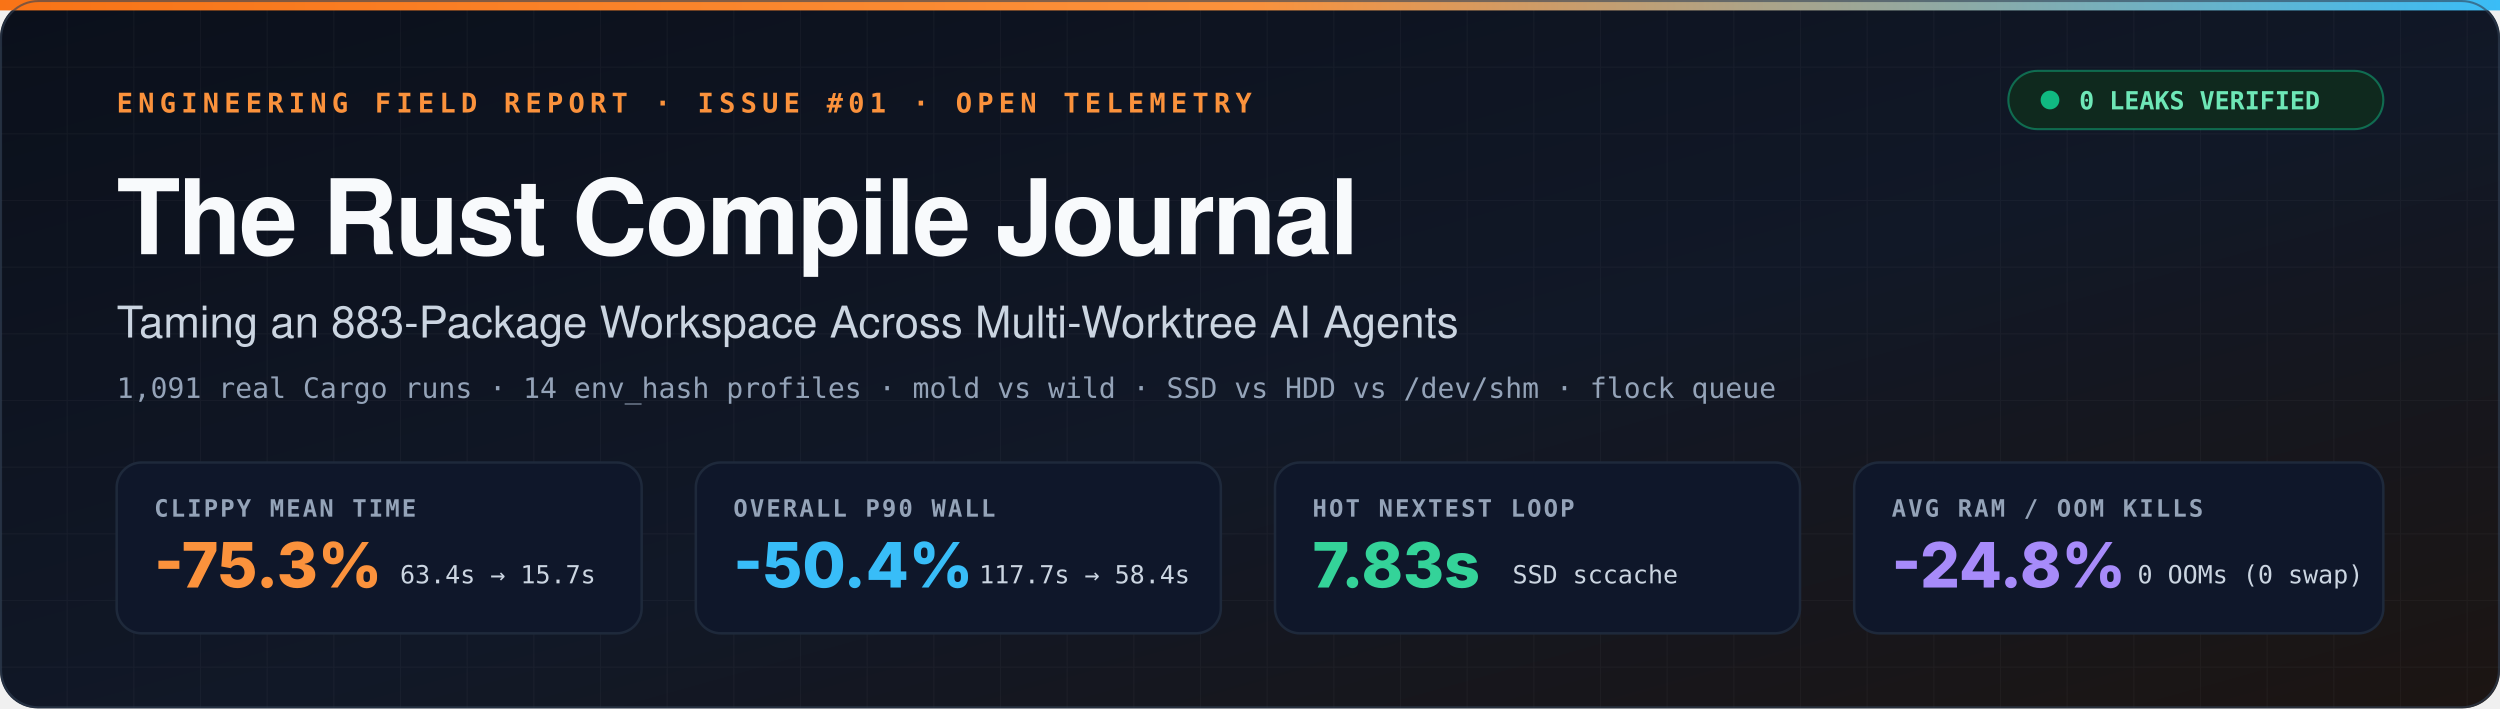
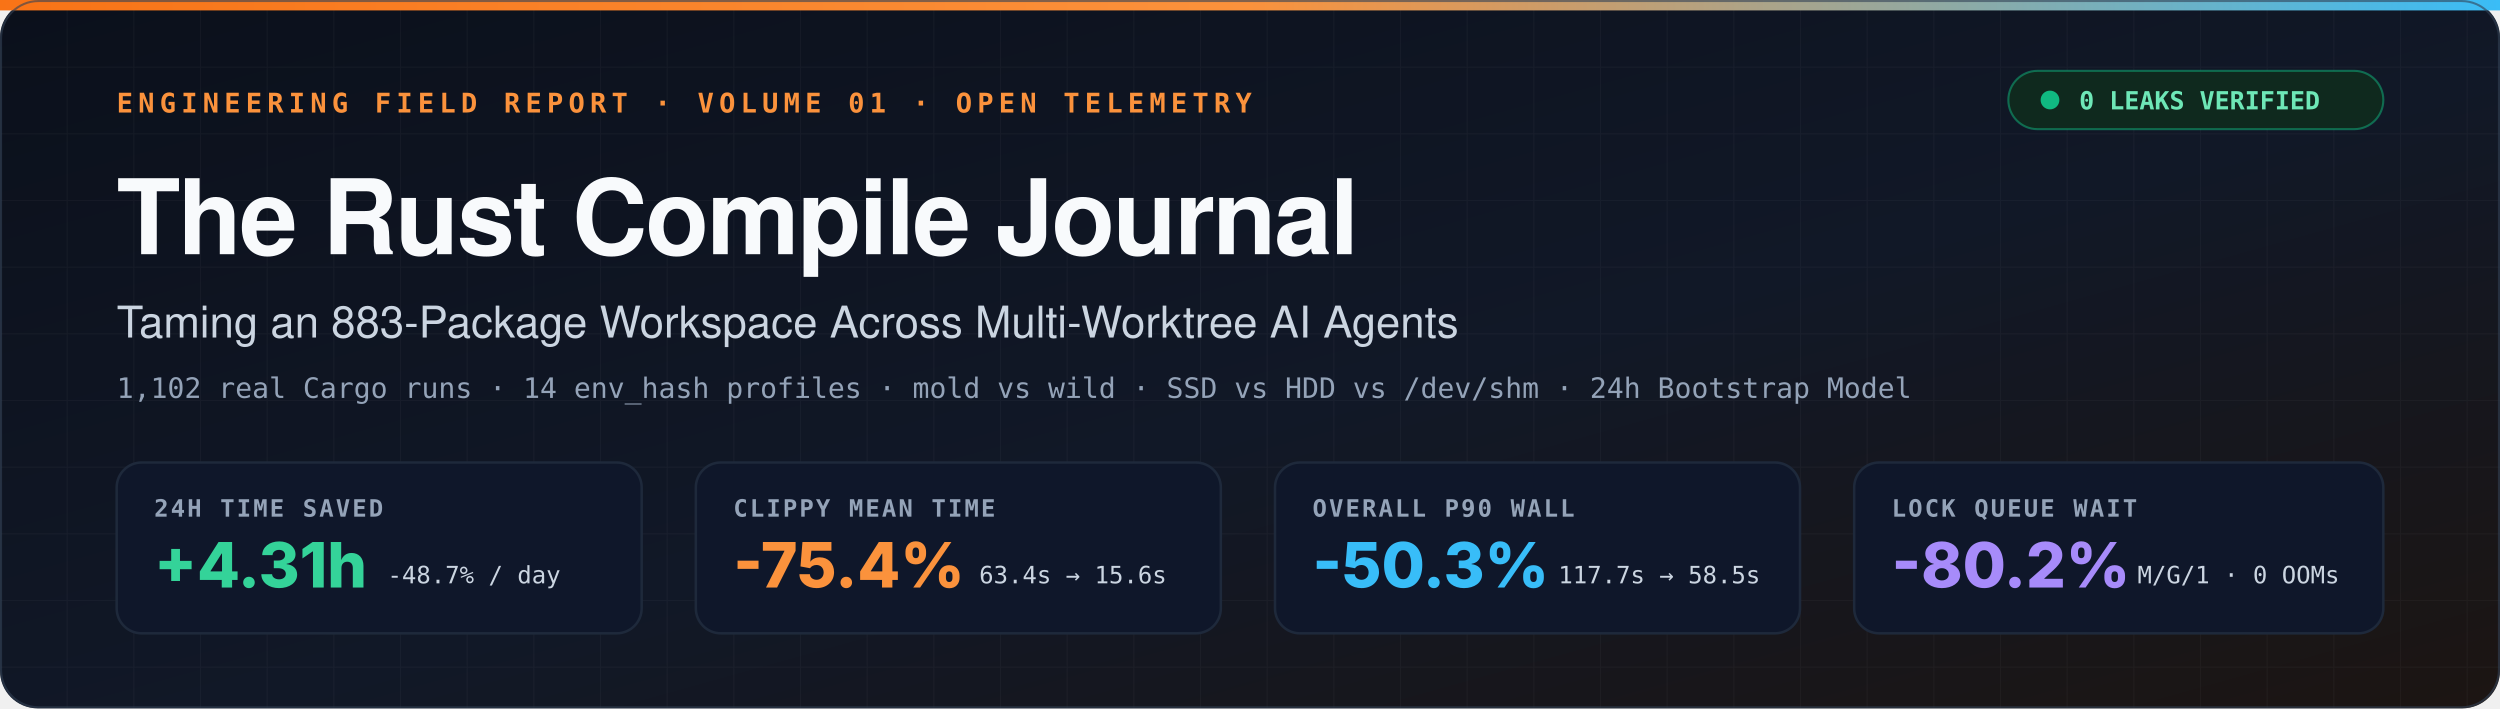
<svg xmlns="http://www.w3.org/2000/svg" viewBox="0 0 1200 340" width="1200" height="340" role="img" aria-label="The Rust Compile Journal — Issue 01">
  <defs>
    <linearGradient id="bg" x1="0%" y1="0%" x2="100%" y2="100%">
      <stop offset="0%" stop-color="#0b101b" />
      <stop offset="55%" stop-color="#111827" />
      <stop offset="100%" stop-color="#1c1512" />
    </linearGradient>
    <linearGradient id="accent" x1="0%" y1="0%" x2="100%" y2="0%">
      <stop offset="0%" stop-color="#f97316" />
      <stop offset="50%" stop-color="#fb923c" />
      <stop offset="100%" stop-color="#38bdf8" />
    </linearGradient>
    <pattern id="grid" width="32" height="32" patternUnits="userSpaceOnUse">
      <path d="M 32 0 L 0 0 0 32" fill="none" stroke="#ffffff" stroke-opacity="0.035" stroke-width="1" />
    </pattern>
  </defs>
  <rect width="1200" height="340" rx="18" fill="url(#bg)" />
  <rect width="1200" height="340" rx="18" fill="url(#grid)" />
  <rect x="0" y="0" width="1200" height="5" fill="url(#accent)" />
  <rect x="0.5" y="0.5" width="1199" height="339" rx="18" fill="none" stroke="#334155" stroke-opacity="0.6" />
-   <text x="56" y="54" fill="#fb923c" font-family="ui-monospace, SFMono-Regular, Menlo, Consolas, monospace" font-size="13" font-weight="700" letter-spacing="2.5">ENGINEERING FIELD REPORT  ·  ISSUE #01  ·  OPEN TELEMETRY</text>
+   <text x="56" y="54" fill="#fb923c" font-family="ui-monospace, SFMono-Regular, Menlo, Consolas, monospace" font-size="13" font-weight="700" letter-spacing="2.5">ENGINEERING FIELD REPORT  ·  VOLUME 01  ·  OPEN TELEMETRY</text>
  <rect x="964" y="34" width="180" height="28" rx="14" fill="#0f291e" stroke="#10b981" stroke-opacity="0.5" />
  <circle cx="984" cy="48" r="4.5" fill="#10b981" />
  <text x="998" y="52.5" fill="#6ee7b7" font-family="ui-monospace, SFMono-Regular, Menlo, Consolas, monospace" font-size="12" font-weight="600">0 LEAKS VERIFIED</text>
  <text x="56" y="122" fill="#f8fafc" font-family="-apple-system, BlinkMacSystemFont, 'Segoe UI', Helvetica, Arial, sans-serif" font-size="50" font-weight="800" letter-spacing="-1">The Rust Compile Journal</text>
  <text x="56" y="162" fill="#cbd5e1" font-family="-apple-system, BlinkMacSystemFont, 'Segoe UI', Helvetica, Arial, sans-serif" font-size="21" font-weight="400">Taming an 883-Package Workspace Across Multi-Worktree AI Agents</text>
-   <text x="56" y="191" fill="#94a3b8" font-family="ui-monospace, SFMono-Regular, Menlo, Consolas, monospace" font-size="13.5">1,091 real Cargo runs  ·  14 env_hash profiles  ·  mold vs wild  ·  SSD vs HDD vs /dev/shm  ·  flock queue</text>
+   <text x="56" y="191" fill="#94a3b8" font-family="ui-monospace, SFMono-Regular, Menlo, Consolas, monospace" font-size="13.5">1,102 real Cargo runs  ·  14 env_hash profiles  ·  mold vs wild  ·  SSD vs HDD vs /dev/shm  ·  24h Bootstrap Model</text>
  <g transform="translate(56, 222)">
    <rect x="0" y="0" width="252" height="82" rx="12" fill="#0f172a" stroke="#1e293b" stroke-width="1.2" />
-     <text x="18" y="26" fill="#94a3b8" font-family="ui-monospace, SFMono-Regular, Menlo, Consolas, monospace" font-size="11.5" font-weight="600" letter-spacing="1">CLIPPY MEAN TIME</text>
-     <text x="18" y="60" fill="#fb923c" font-family="-apple-system, BlinkMacSystemFont, 'Segoe UI', sans-serif" font-size="30" font-weight="800">-75.3%</text>
-     <text x="136" y="58" fill="#cbd5e1" font-family="ui-monospace, SFMono-Regular, Menlo, Consolas, monospace" font-size="12">63.4s → 15.7s</text>
+     <text x="18" y="26" fill="#94a3b8" font-family="ui-monospace, SFMono-Regular, Menlo, Consolas, monospace" font-size="11.5" font-weight="600" letter-spacing="1">24H TIME SAVED</text>
+     <text x="18" y="60" fill="#34d399" font-family="-apple-system, BlinkMacSystemFont, 'Segoe UI', sans-serif" font-size="30" font-weight="800">+4.31h</text>
+     <text x="130" y="58" fill="#cbd5e1" font-family="ui-monospace, SFMono-Regular, Menlo, Consolas, monospace" font-size="11.5">-48.7% / day</text>
    <rect x="278" y="0" width="252" height="82" rx="12" fill="#0f172a" stroke="#1e293b" stroke-width="1.2" />
-     <text x="296" y="26" fill="#94a3b8" font-family="ui-monospace, SFMono-Regular, Menlo, Consolas, monospace" font-size="11.5" font-weight="600" letter-spacing="1">OVERALL P90 WALL</text>
-     <text x="296" y="60" fill="#38bdf8" font-family="-apple-system, BlinkMacSystemFont, 'Segoe UI', sans-serif" font-size="30" font-weight="800">-50.4%</text>
-     <text x="414" y="58" fill="#cbd5e1" font-family="ui-monospace, SFMono-Regular, Menlo, Consolas, monospace" font-size="12">117.7s → 58.4s</text>
+     <text x="296" y="26" fill="#94a3b8" font-family="ui-monospace, SFMono-Regular, Menlo, Consolas, monospace" font-size="11.5" font-weight="600" letter-spacing="1">CLIPPY MEAN TIME</text>
+     <text x="296" y="60" fill="#fb923c" font-family="-apple-system, BlinkMacSystemFont, 'Segoe UI', sans-serif" font-size="30" font-weight="800">-75.4%</text>
+     <text x="414" y="58" fill="#cbd5e1" font-family="ui-monospace, SFMono-Regular, Menlo, Consolas, monospace" font-size="11.5">63.4s → 15.6s</text>
    <rect x="556" y="0" width="252" height="82" rx="12" fill="#0f172a" stroke="#1e293b" stroke-width="1.2" />
-     <text x="574" y="26" fill="#94a3b8" font-family="ui-monospace, SFMono-Regular, Menlo, Consolas, monospace" font-size="11.5" font-weight="600" letter-spacing="1">HOT NEXTEST LOOP</text>
-     <text x="574" y="60" fill="#34d399" font-family="-apple-system, BlinkMacSystemFont, 'Segoe UI', sans-serif" font-size="30" font-weight="800">7.83s</text>
-     <text x="670" y="58" fill="#cbd5e1" font-family="ui-monospace, SFMono-Regular, Menlo, Consolas, monospace" font-size="12">SSD sccache</text>
+     <text x="574" y="26" fill="#94a3b8" font-family="ui-monospace, SFMono-Regular, Menlo, Consolas, monospace" font-size="11.5" font-weight="600" letter-spacing="1">OVERALL P90 WALL</text>
+     <text x="574" y="60" fill="#38bdf8" font-family="-apple-system, BlinkMacSystemFont, 'Segoe UI', sans-serif" font-size="30" font-weight="800">-50.3%</text>
+     <text x="692" y="58" fill="#cbd5e1" font-family="ui-monospace, SFMono-Regular, Menlo, Consolas, monospace" font-size="11.5">117.7s → 58.5s</text>
    <rect x="834" y="0" width="254" height="82" rx="12" fill="#0f172a" stroke="#1e293b" stroke-width="1.2" />
-     <text x="852" y="26" fill="#94a3b8" font-family="ui-monospace, SFMono-Regular, Menlo, Consolas, monospace" font-size="11.5" font-weight="600" letter-spacing="1">AVG RAM / OOM KILLS</text>
-     <text x="852" y="60" fill="#a78bfa" font-family="-apple-system, BlinkMacSystemFont, 'Segoe UI', sans-serif" font-size="30" font-weight="800">-24.8%</text>
-     <text x="970" y="58" fill="#cbd5e1" font-family="ui-monospace, SFMono-Regular, Menlo, Consolas, monospace" font-size="12">0 OOMs (0 swap)</text>
+     <text x="852" y="26" fill="#94a3b8" font-family="ui-monospace, SFMono-Regular, Menlo, Consolas, monospace" font-size="11.5" font-weight="600" letter-spacing="1">LOCK QUEUE WAIT</text>
+     <text x="852" y="60" fill="#a78bfa" font-family="-apple-system, BlinkMacSystemFont, 'Segoe UI', sans-serif" font-size="30" font-weight="800">-80.2%</text>
+     <text x="970" y="58" fill="#cbd5e1" font-family="ui-monospace, SFMono-Regular, Menlo, Consolas, monospace" font-size="11.5">M/G/1 · 0 OOMs</text>
  </g>
</svg>
